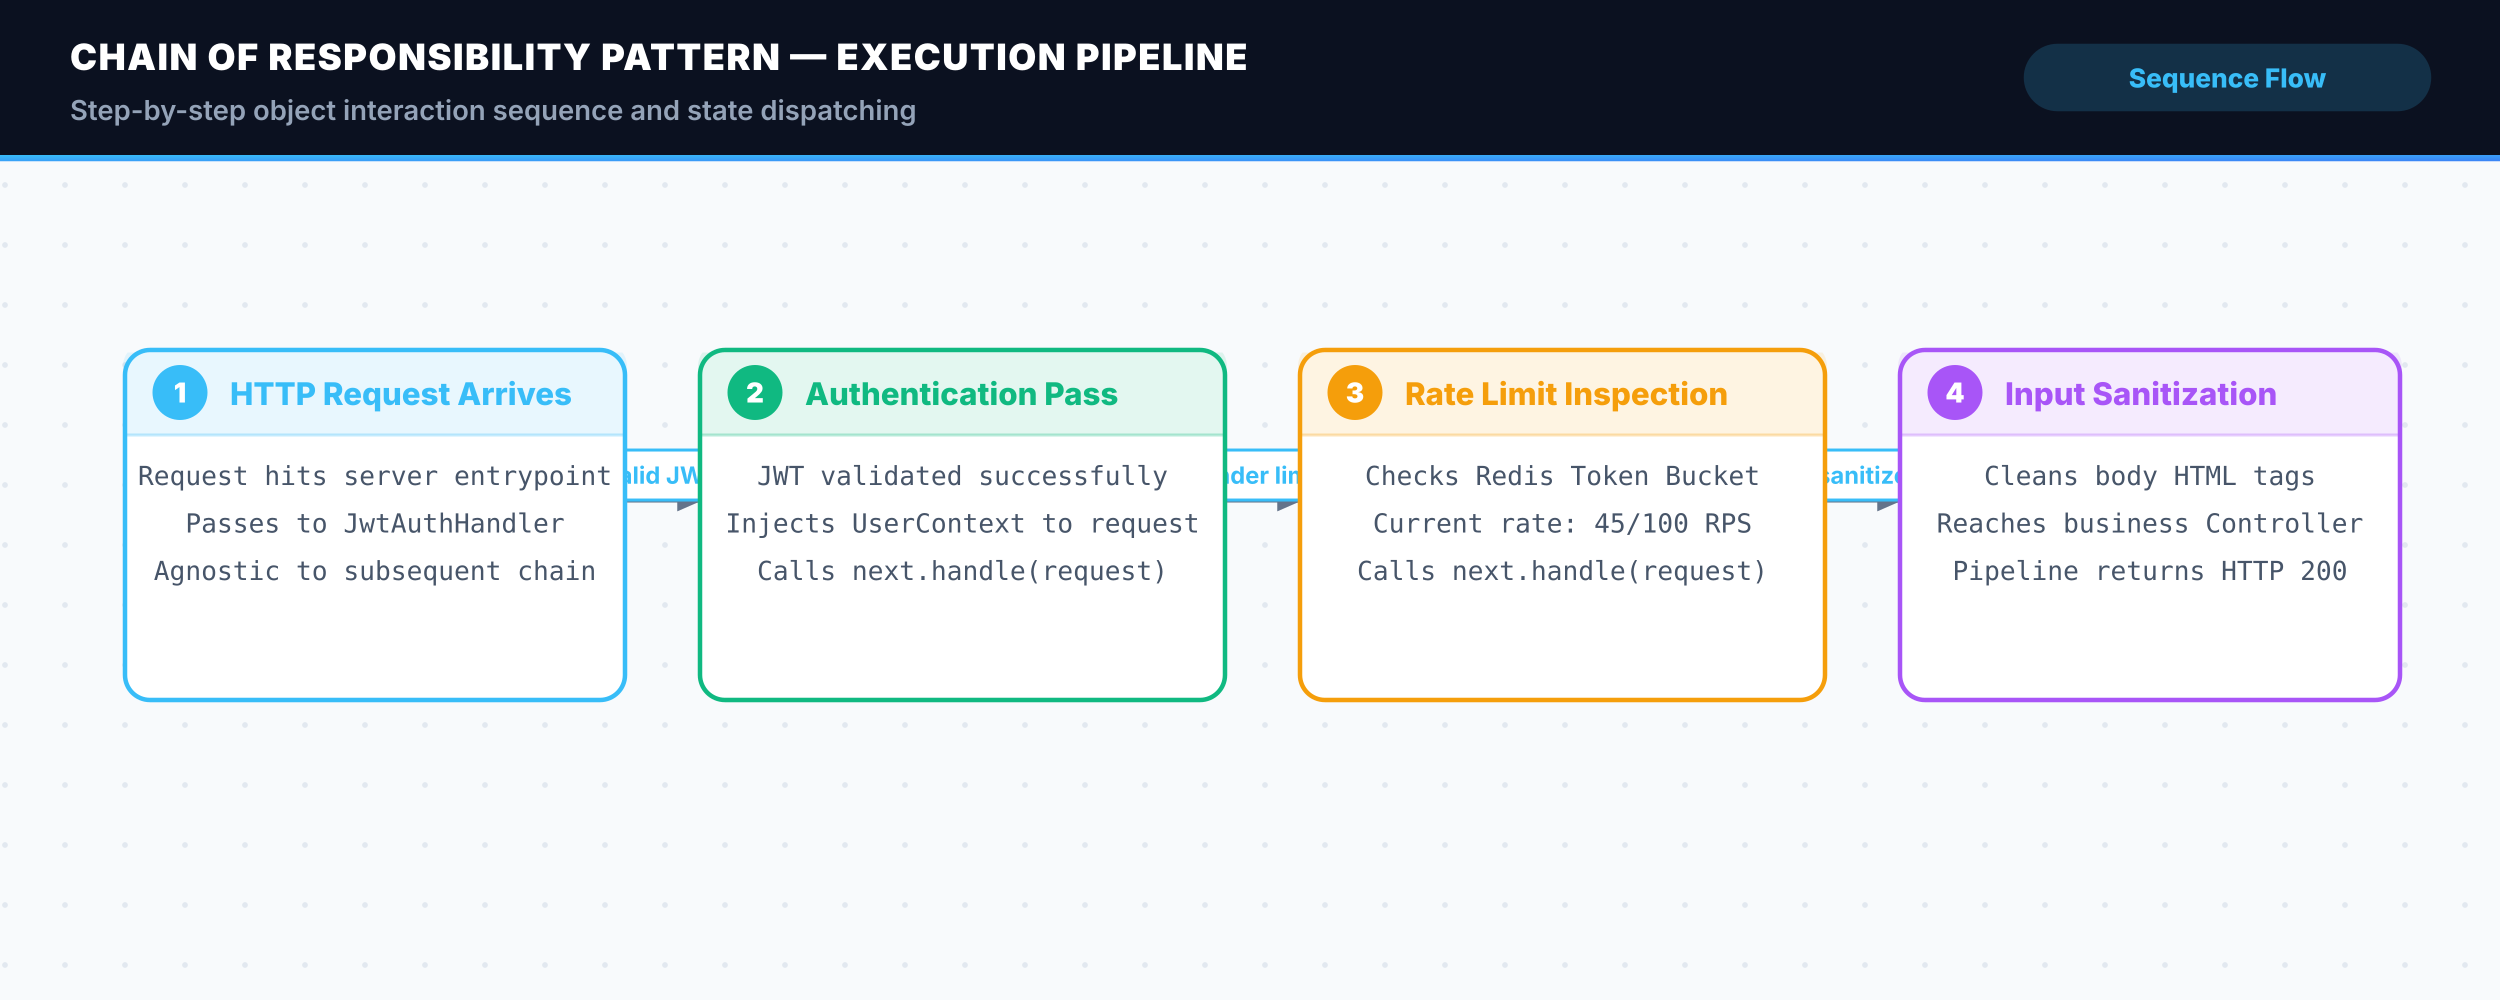
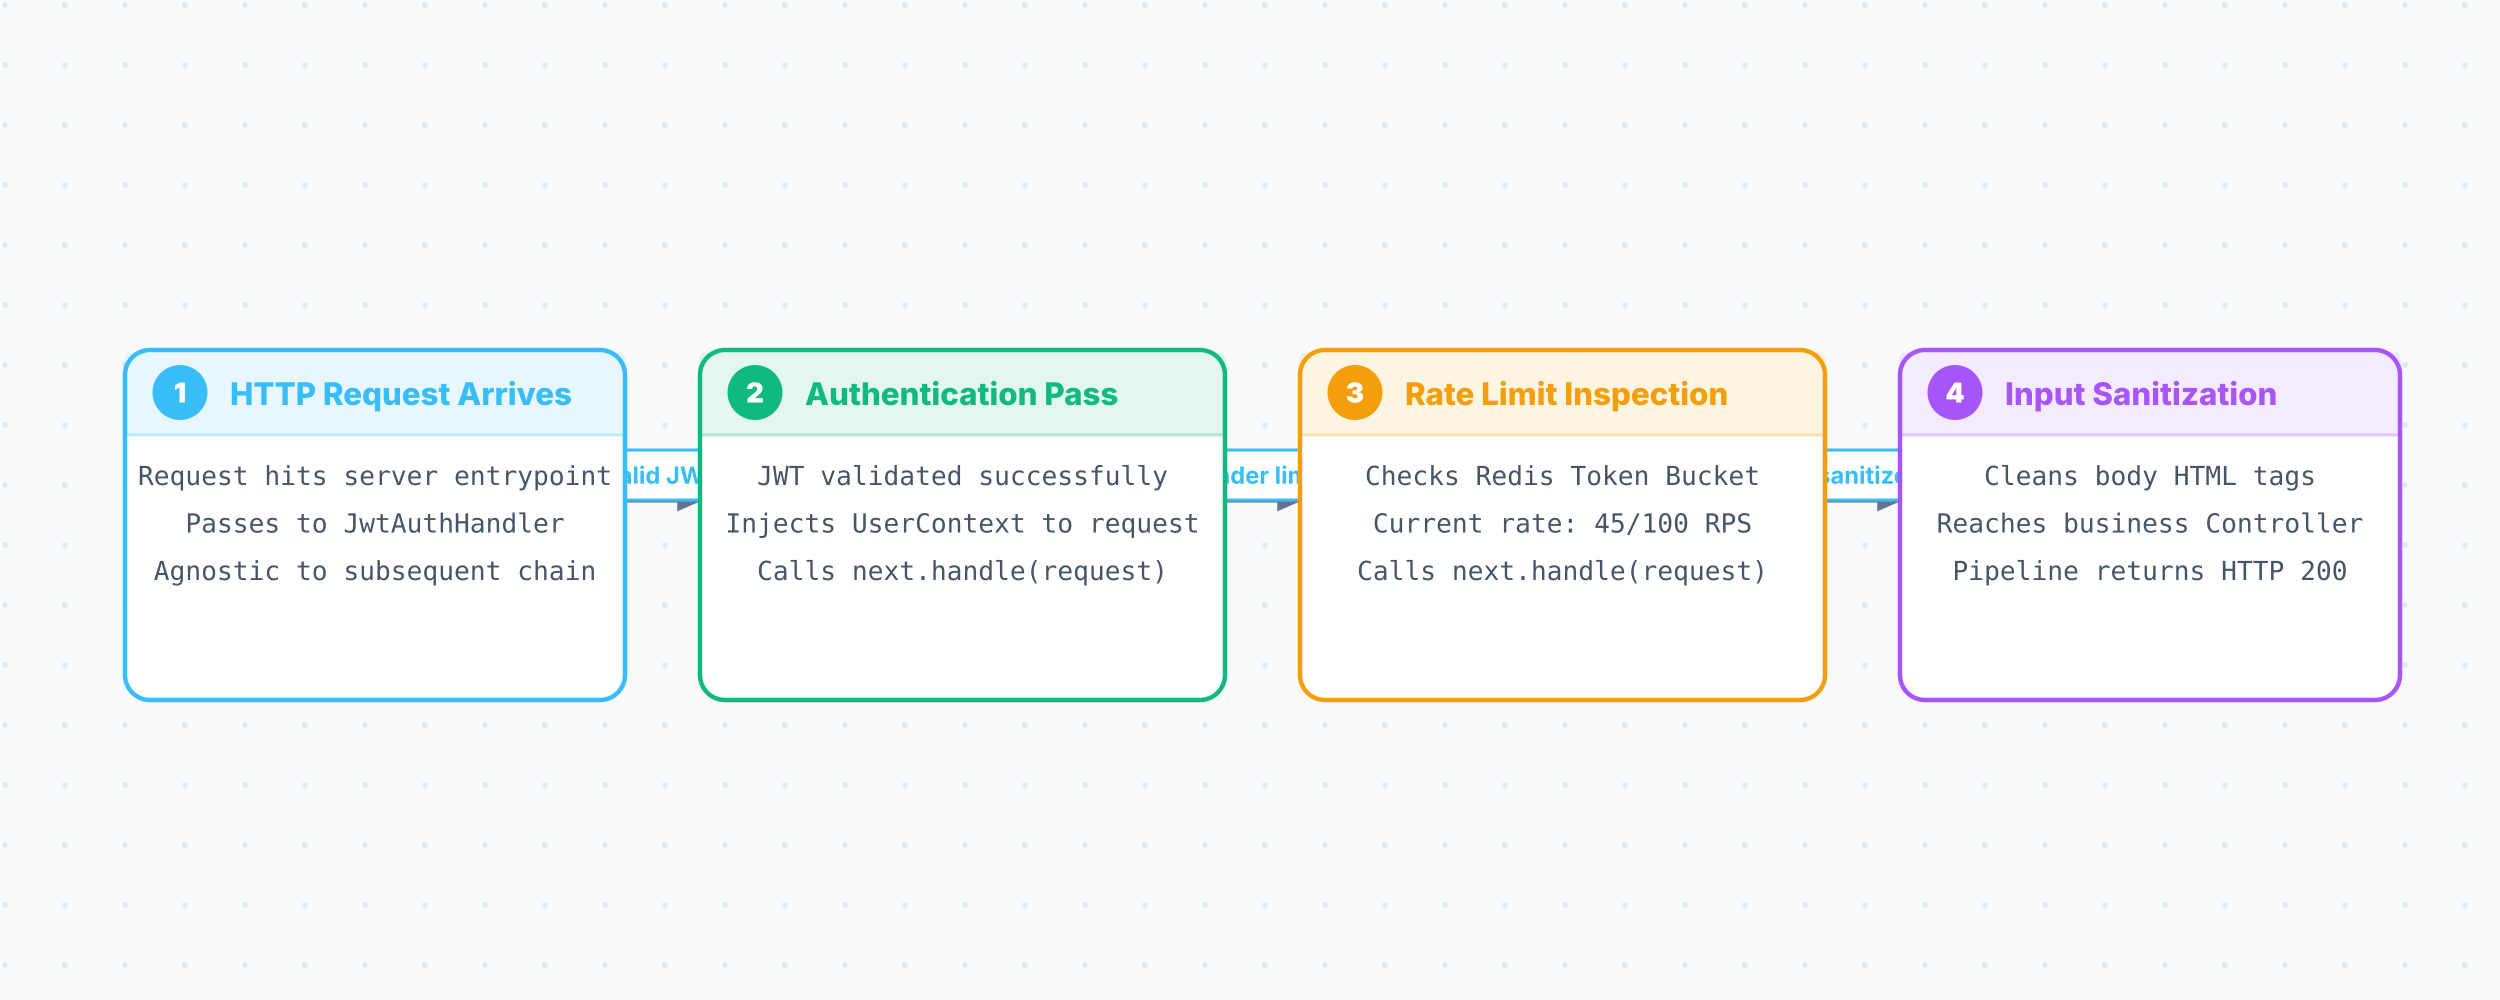
<svg xmlns="http://www.w3.org/2000/svg" viewBox="0 0 1000 400" width="1000" height="400">
  <defs>
    <style>
      .bg { fill: #f8fafc; }
      .grid-dot { fill: #e2e8f0; }
      .header-bg { fill: #0b1120; }
-       .header-title { fill: #ffffff; }
-       .header-sub { fill: #94a3b8; }
+       .header-title { fill: #0f172a; }
+       .header-sub { fill: #475569; }
      .card-bg { fill: #ffffff; }
      .text-muted { fill: #475569; }
      .arrow-line { stroke: #64748b; stroke-width: 2; fill: none; stroke-linecap: round; stroke-linejoin: round; }
      .arrow-dash { stroke: #94a3b8; stroke-width: 2; stroke-dasharray: 5,4; fill: none; stroke-linecap: round; }
      .arrow-head { fill: #64748b; }
      .pill-bg { fill: #ffffff; }

      @media (prefers-color-scheme: dark) {
        .bg { fill: #070b14; }
        .grid-dot { fill: #1e293b; }
        .header-bg { fill: #030712; }
+         .header-title { fill: #f8fafc; }
+         .header-sub { fill: #94a3b8; }
        .card-bg { fill: #0f172a; }
        .text-muted { fill: #94a3b8; }
        .arrow-line { stroke: #94a3b8; }
        .arrow-dash { stroke: #64748b; }
        .arrow-head { fill: #94a3b8; }
        .pill-bg { fill: #0f172a; }
      }
    </style>
    <pattern id="grid" width="24" height="24" patternUnits="userSpaceOnUse">
      <circle cx="2" cy="2" r="1.15" class="grid-dot" />
    </pattern>
    <linearGradient id="headerGrad" x1="0%" y1="0%" x2="100%" y2="100%">
      <stop offset="0%" stop-color="#38bdf8" />
      <stop offset="100%" stop-color="#3b82f6" />
    </linearGradient>
    <marker id="arrow" viewBox="0 0 10 10" refX="7" refY="5" markerWidth="6.5" markerHeight="6.5" orient="auto-start-reverse">
      <path d="M 0 1.5 L 8 5 L 0 8.5 z" class="arrow-head" />
    </marker>
    <marker id="uml-realize" viewBox="0 0 12 12" refX="11" refY="6" markerWidth="9" markerHeight="9" orient="auto-start-reverse">
      <polygon points="1,1 11,6 1,11" fill="#ffffff" stroke="#38bdf8" stroke-width="1.8" />
    </marker>
    <marker id="uml-inherit" viewBox="0 0 12 12" refX="11" refY="6" markerWidth="9" markerHeight="9" orient="auto-start-reverse">
      <polygon points="1,1 11,6 1,11" fill="#ffffff" stroke="#38bdf8" stroke-width="1.8" />
    </marker>
  </defs>
  <rect width="1000" height="400" class="bg" />
  <rect width="1000" height="400" fill="url(#grid)" />
-   <rect x="0" y="0" width="1000" height="64" class="header-bg" />
-   <rect x="0" y="62" width="1000" height="2.5" fill="url(#headerGrad)" />
-   <text x="28" y="28" font-family="-apple-system, BlinkMacSystemFont, sans-serif" font-size="14.5" font-weight="900" class="header-title" letter-spacing="0.04em">CHAIN OF RESPONSIBILITY PATTERN — EXECUTION PIPELINE</text>
-   <text x="28" y="48" font-family="-apple-system, BlinkMacSystemFont, sans-serif" font-size="11" font-weight="600" class="header-sub">Step-by-step object interaction sequence and state dispatching</text>
-   <rect x="810" y="18" width="162" height="26" rx="13" fill="#38bdf8" opacity="0.18" stroke="#38bdf8" stroke-width="1" />
-   <text x="891" y="35" text-anchor="middle" font-family="-apple-system, BlinkMacSystemFont, sans-serif" font-size="10.5" font-weight="800" fill="#38bdf8">Sequence Flow</text>
  <g id="conn-0">
    <path d="M 250 200 L 280 200" class="arrow-line" stroke="#38bdf8" marker-end="url(#arrow)" />
    <rect x="235" y="180" width="60" height="20" rx="6" class="pill-bg" stroke="#38bdf8" stroke-width="1.2" />
    <text x="265" y="193.5" text-anchor="middle" font-family="-apple-system, BlinkMacSystemFont, sans-serif" font-size="9.5" font-weight="750" fill="#38bdf8">valid JWT</text>
  </g>
  <g id="conn-1">
    <path d="M 490 200 L 520 200" class="arrow-line" stroke="#38bdf8" marker-end="url(#arrow)" />
    <rect x="475" y="180" width="60" height="20" rx="6" class="pill-bg" stroke="#38bdf8" stroke-width="1.2" />
    <text x="505" y="193.5" text-anchor="middle" font-family="-apple-system, BlinkMacSystemFont, sans-serif" font-size="9.5" font-weight="750" fill="#38bdf8">under limit</text>
  </g>
  <g id="conn-2">
    <path d="M 730 200 L 760 200" class="arrow-line" stroke="#38bdf8" marker-end="url(#arrow)" />
    <rect x="715" y="180" width="60" height="20" rx="6" class="pill-bg" stroke="#38bdf8" stroke-width="1.2" />
    <text x="745" y="193.5" text-anchor="middle" font-family="-apple-system, BlinkMacSystemFont, sans-serif" font-size="9.5" font-weight="750" fill="#38bdf8">sanitize</text>
  </g>
  <g id="node-0" class="node-card">
    <rect x="50" y="140" width="200" height="140" rx="10" class="card-bg" stroke="#38bdf8" stroke-width="1.8" />
    <path d="M 51 141 L 249 141 A 9 9 0 0 1 250 150 L 250 174 L 50 174 L 50 150 A 9 9 0 0 1 51 141 Z" fill="#38bdf8" opacity="0.12" />
    <line x1="50" y1="174" x2="250" y2="174" stroke="#38bdf8" stroke-width="1.2" opacity="0.3" />
    <circle cx="72" cy="157" r="11" fill="#38bdf8" />
    <text x="72" y="161" text-anchor="middle" font-family="-apple-system, BlinkMacSystemFont, sans-serif" font-size="11" font-weight="900" fill="#ffffff">1</text>
    <text x="92" y="162" font-family="-apple-system, BlinkMacSystemFont, sans-serif" font-size="12.5" font-weight="800" fill="#38bdf8">HTTP Request Arrives</text>
    <text x="150" y="194" text-anchor="middle" font-family="ui-monospace, SFMono-Regular, Menlo, Monaco, Consolas, monospace" font-size="10.5" class="text-muted">Request hits server entrypoint</text>
    <text x="150" y="213" text-anchor="middle" font-family="ui-monospace, SFMono-Regular, Menlo, Monaco, Consolas, monospace" font-size="10.5" class="text-muted">Passes to JwtAuthHandler</text>
    <text x="150" y="232" text-anchor="middle" font-family="ui-monospace, SFMono-Regular, Menlo, Monaco, Consolas, monospace" font-size="10.5" class="text-muted">Agnostic to subsequent chain</text>
  </g>
  <g id="node-1" class="node-card">
    <rect x="280" y="140" width="210" height="140" rx="10" class="card-bg" stroke="#10b981" stroke-width="1.8" />
    <path d="M 281 141 L 489 141 A 9 9 0 0 1 490 150 L 490 174 L 280 174 L 280 150 A 9 9 0 0 1 281 141 Z" fill="#10b981" opacity="0.12" />
    <line x1="280" y1="174" x2="490" y2="174" stroke="#10b981" stroke-width="1.2" opacity="0.3" />
    <circle cx="302" cy="157" r="11" fill="#10b981" />
    <text x="302" y="161" text-anchor="middle" font-family="-apple-system, BlinkMacSystemFont, sans-serif" font-size="11" font-weight="900" fill="#ffffff">2</text>
    <text x="322" y="162" font-family="-apple-system, BlinkMacSystemFont, sans-serif" font-size="12.5" font-weight="800" fill="#10b981">Authentication Pass</text>
    <text x="385" y="194" text-anchor="middle" font-family="ui-monospace, SFMono-Regular, Menlo, Monaco, Consolas, monospace" font-size="10.5" class="text-muted">JWT validated successfully</text>
    <text x="385" y="213" text-anchor="middle" font-family="ui-monospace, SFMono-Regular, Menlo, Monaco, Consolas, monospace" font-size="10.5" class="text-muted">Injects UserContext to request</text>
    <text x="385" y="232" text-anchor="middle" font-family="ui-monospace, SFMono-Regular, Menlo, Monaco, Consolas, monospace" font-size="10.5" class="text-muted">Calls next.handle(request)</text>
  </g>
  <g id="node-2" class="node-card">
    <rect x="520" y="140" width="210" height="140" rx="10" class="card-bg" stroke="#f59e0b" stroke-width="1.8" />
    <path d="M 521 141 L 729 141 A 9 9 0 0 1 730 150 L 730 174 L 520 174 L 520 150 A 9 9 0 0 1 521 141 Z" fill="#f59e0b" opacity="0.12" />
    <line x1="520" y1="174" x2="730" y2="174" stroke="#f59e0b" stroke-width="1.2" opacity="0.3" />
    <circle cx="542" cy="157" r="11" fill="#f59e0b" />
    <text x="542" y="161" text-anchor="middle" font-family="-apple-system, BlinkMacSystemFont, sans-serif" font-size="11" font-weight="900" fill="#ffffff">3</text>
    <text x="562" y="162" font-family="-apple-system, BlinkMacSystemFont, sans-serif" font-size="12.5" font-weight="800" fill="#f59e0b">Rate Limit Inspection</text>
    <text x="625" y="194" text-anchor="middle" font-family="ui-monospace, SFMono-Regular, Menlo, Monaco, Consolas, monospace" font-size="10.5" class="text-muted">Checks Redis Token Bucket</text>
    <text x="625" y="213" text-anchor="middle" font-family="ui-monospace, SFMono-Regular, Menlo, Monaco, Consolas, monospace" font-size="10.5" class="text-muted">Current rate: 45/100 RPS</text>
    <text x="625" y="232" text-anchor="middle" font-family="ui-monospace, SFMono-Regular, Menlo, Monaco, Consolas, monospace" font-size="10.5" class="text-muted">Calls next.handle(request)</text>
  </g>
  <g id="node-3" class="node-card">
    <rect x="760" y="140" width="200" height="140" rx="10" class="card-bg" stroke="#a855f7" stroke-width="1.8" />
    <path d="M 761 141 L 959 141 A 9 9 0 0 1 960 150 L 960 174 L 760 174 L 760 150 A 9 9 0 0 1 761 141 Z" fill="#a855f7" opacity="0.12" />
    <line x1="760" y1="174" x2="960" y2="174" stroke="#a855f7" stroke-width="1.2" opacity="0.3" />
    <circle cx="782" cy="157" r="11" fill="#a855f7" />
    <text x="782" y="161" text-anchor="middle" font-family="-apple-system, BlinkMacSystemFont, sans-serif" font-size="11" font-weight="900" fill="#ffffff">4</text>
    <text x="802" y="162" font-family="-apple-system, BlinkMacSystemFont, sans-serif" font-size="12.5" font-weight="800" fill="#a855f7">Input Sanitization</text>
    <text x="860" y="194" text-anchor="middle" font-family="ui-monospace, SFMono-Regular, Menlo, Monaco, Consolas, monospace" font-size="10.5" class="text-muted">Cleans body HTML tags</text>
    <text x="860" y="213" text-anchor="middle" font-family="ui-monospace, SFMono-Regular, Menlo, Monaco, Consolas, monospace" font-size="10.5" class="text-muted">Reaches business Controller</text>
    <text x="860" y="232" text-anchor="middle" font-family="ui-monospace, SFMono-Regular, Menlo, Monaco, Consolas, monospace" font-size="10.5" class="text-muted">Pipeline returns HTTP 200</text>
  </g>
</svg>
